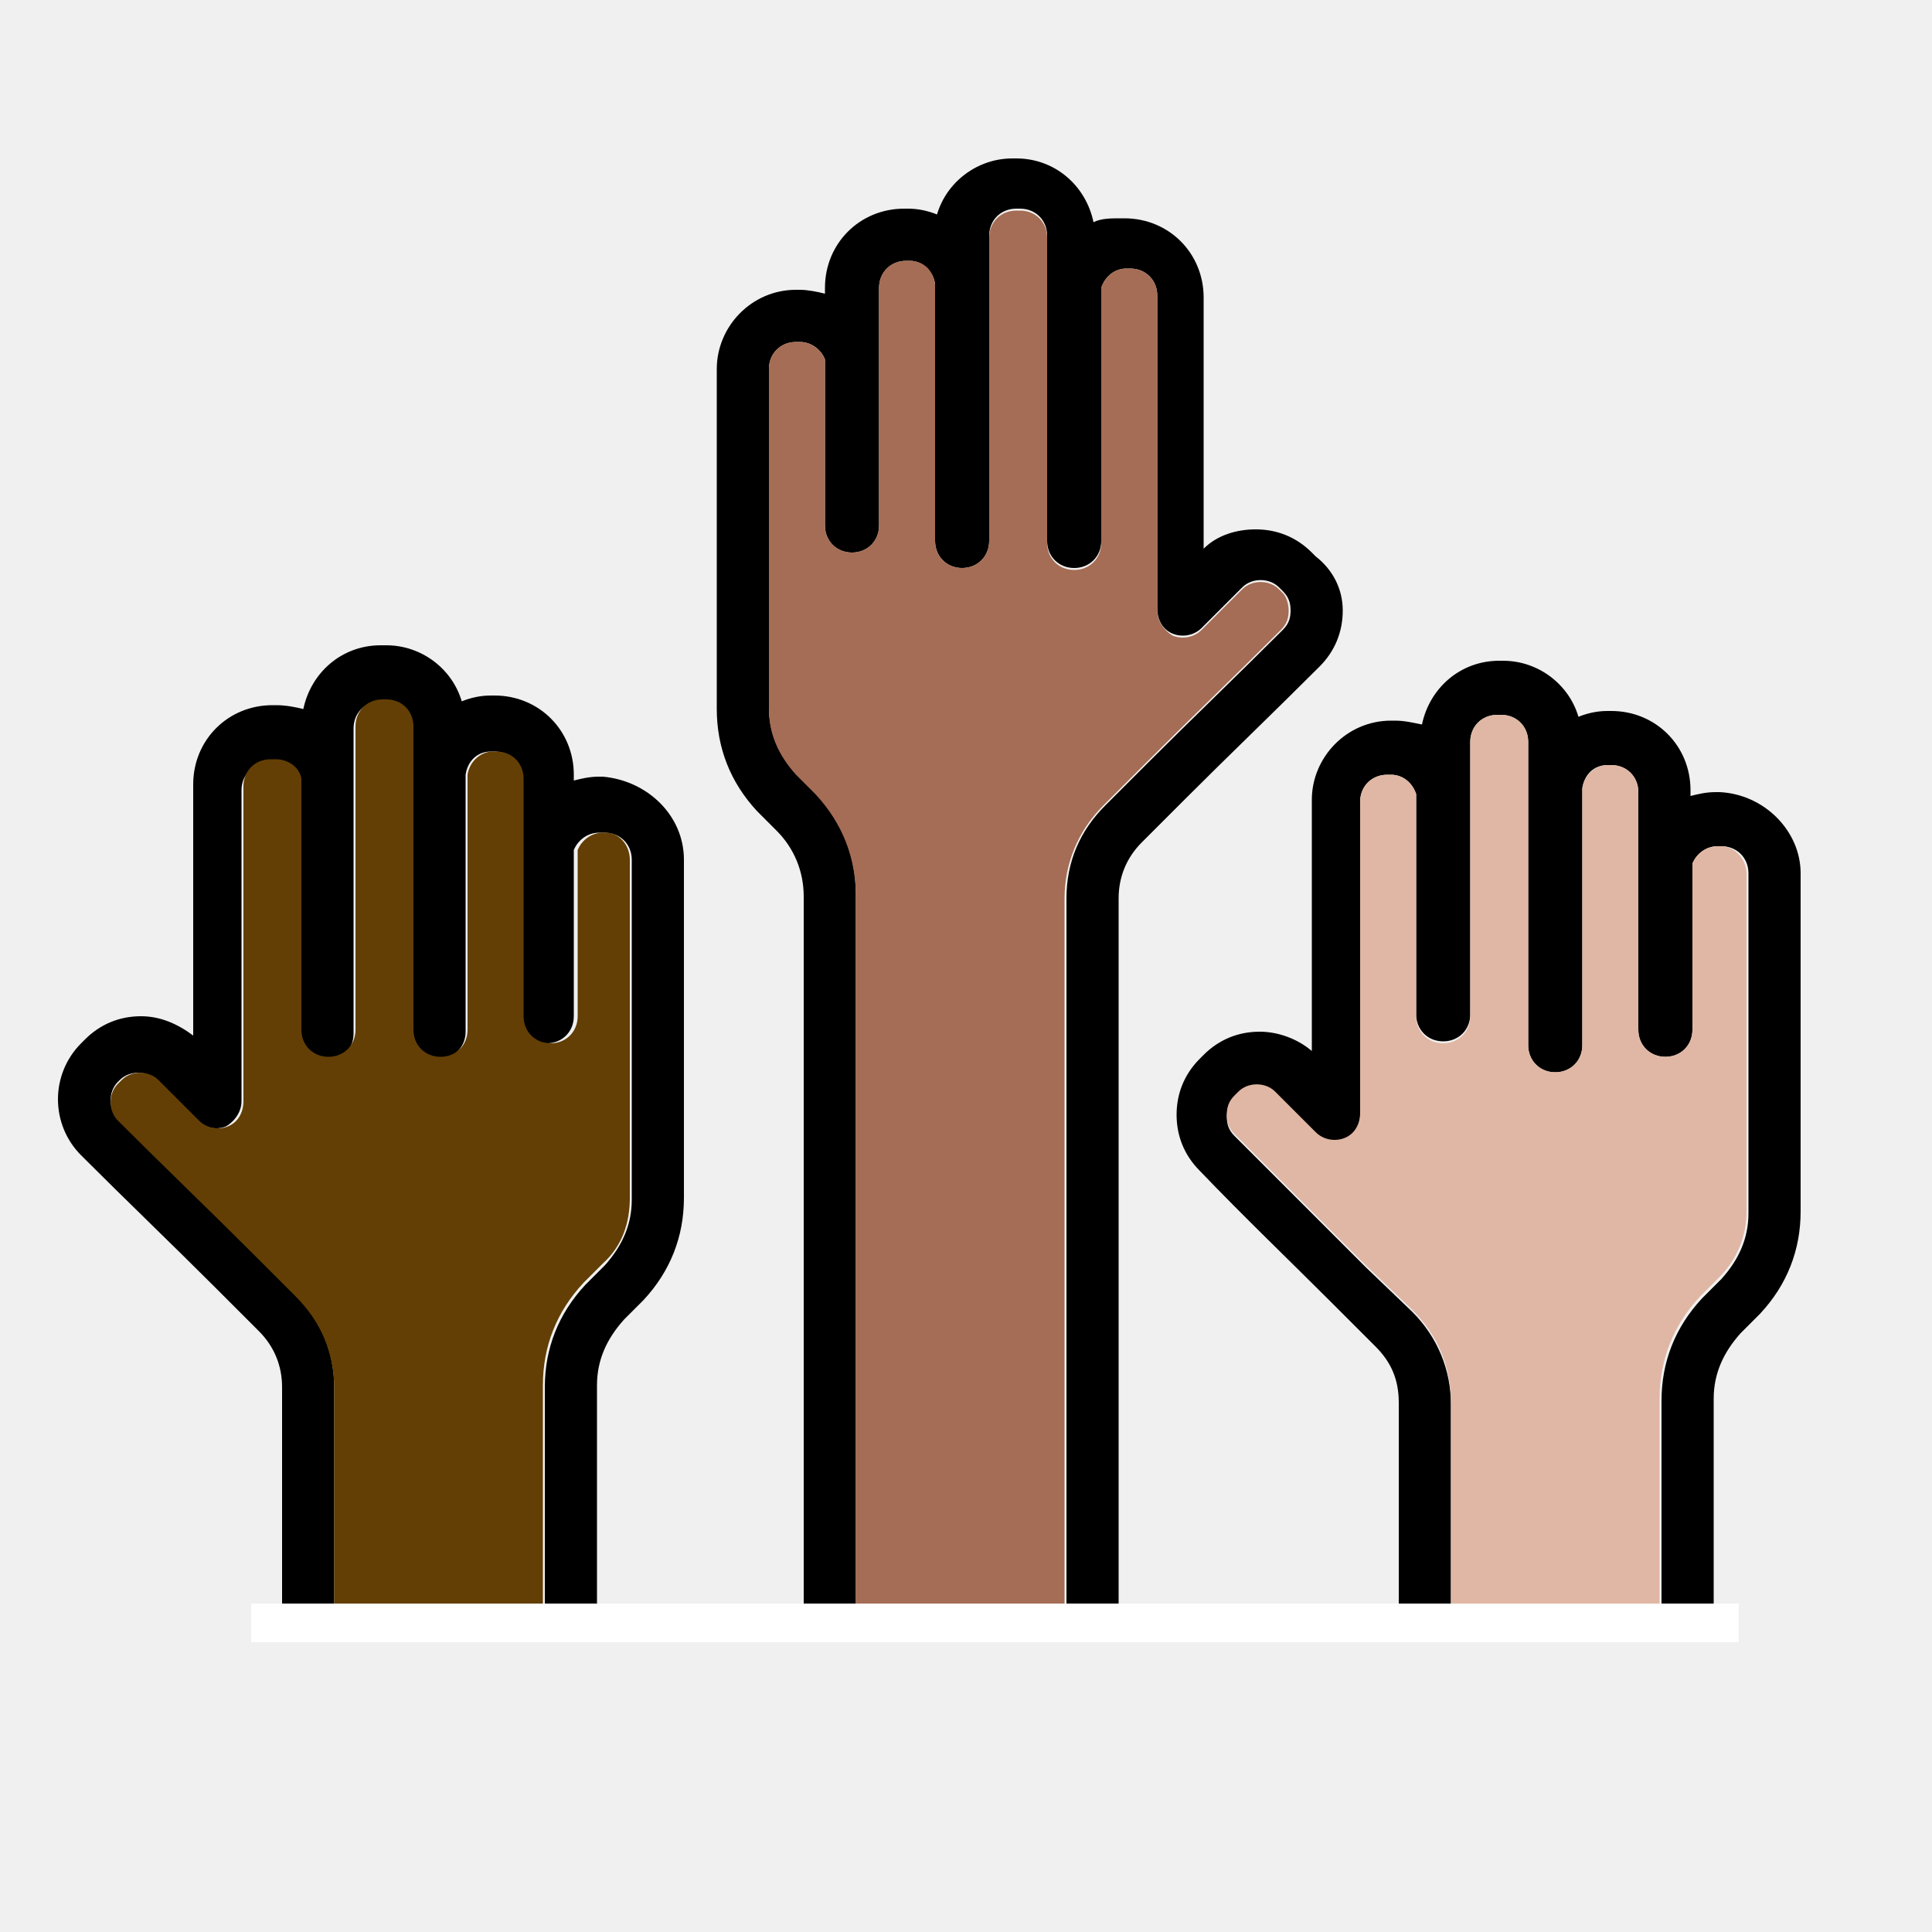
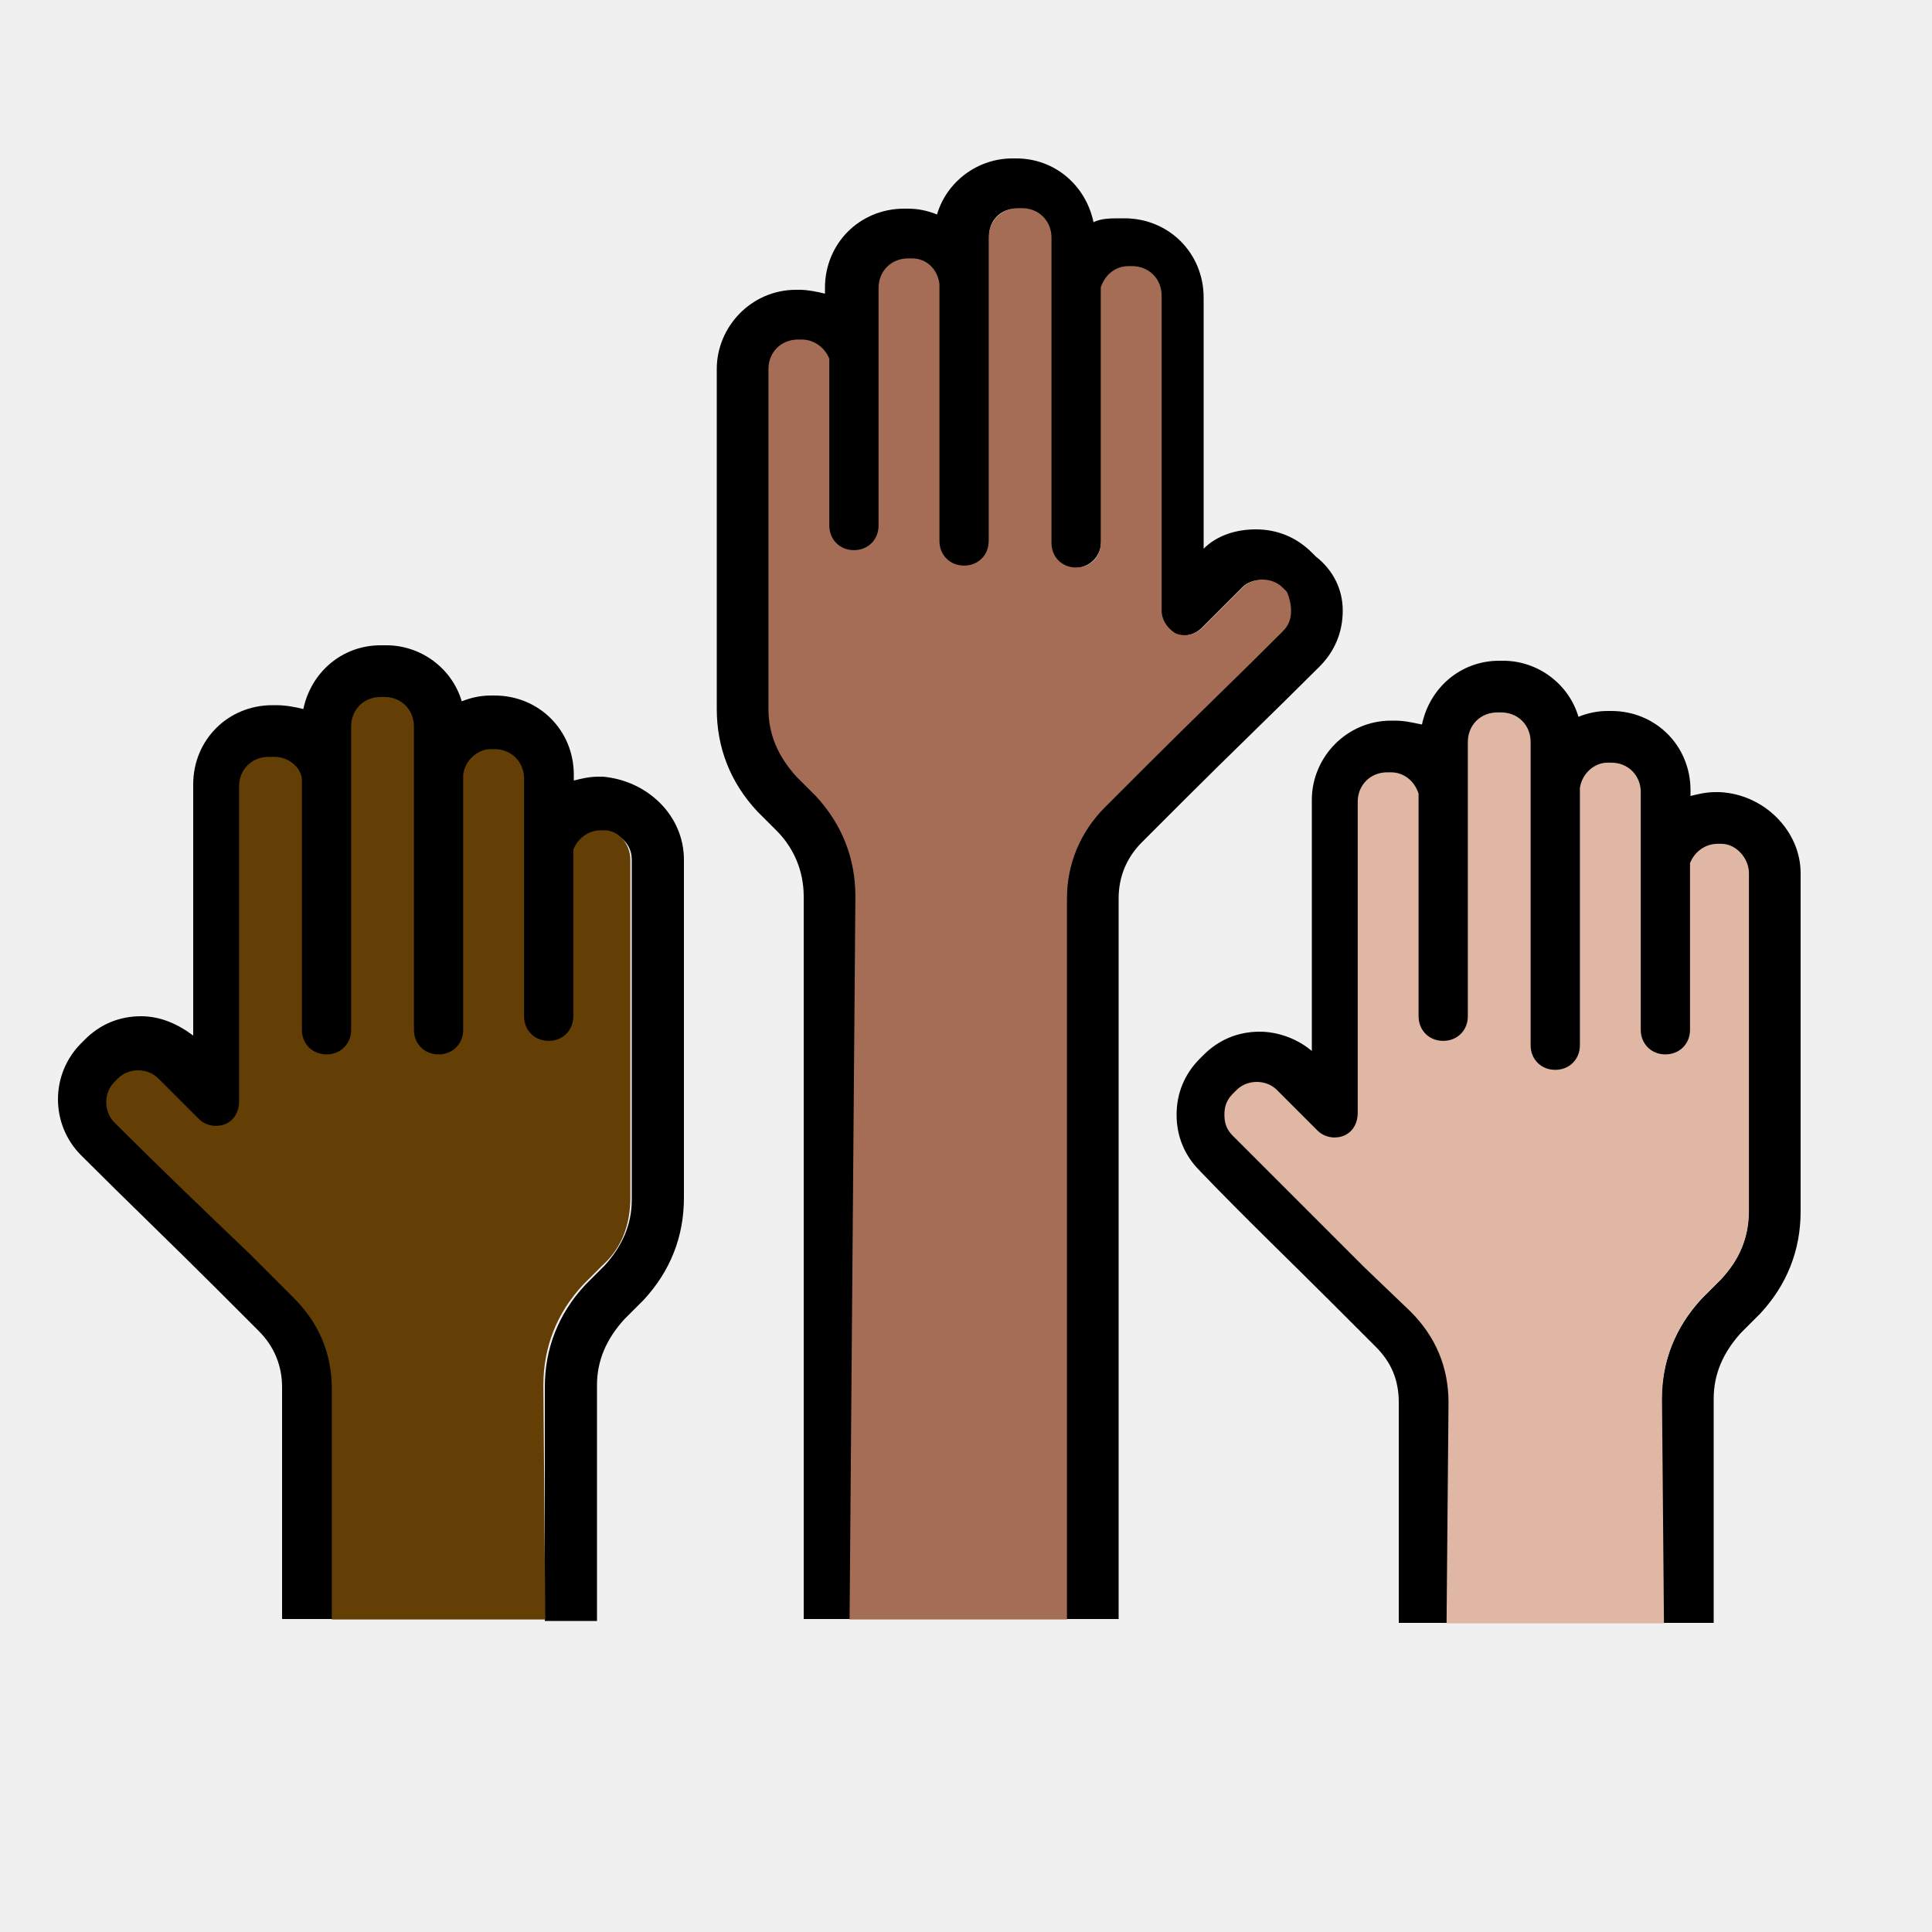
<svg xmlns="http://www.w3.org/2000/svg" version="1.1" id="Layer_1" x="0px" y="0px" viewBox="0 0 100 100" style="enable-background:new 0 0 100 100;" xml:space="preserve">
  <style type="text/css">
- 	.st0{fill:#633F05;}
- 	.st1{fill:#A56D55;}
- 	.st2{fill:#E0B7A4;}
- 	.st3{fill:#FFFFFF;}
+ 	.st0{fill:#633F05;stroke:#633F05;stroke-width:0.25;stroke-miterlimit:10;}
+ 	.st1{fill:#A56D55;stroke:#A56D55;stroke-width:0.25;stroke-miterlimit:10;}
+ 	.st2{fill:#E0B7A4;stroke:#E0B7A4;stroke-width:0.25;stroke-miterlimit:10;}
</style>
  <g>
-     <path d="M69.5,31.6c0,1.1-0.4,2.1-1.2,2.9c-2.4,2.4-4.7,4.6-6.9,6.8l-2.3,2.3c-0.8,0.8-1.2,1.8-1.2,2.9v37.3h-2.7V46.5   c0-1.9,0.7-3.5,2-4.8l2.3-2.3c2.2-2.2,4.5-4.4,6.9-6.8c0.3-0.3,0.4-0.6,0.4-1c0-0.4-0.1-0.7-0.4-1l-0.2-0.2c-0.5-0.5-1.4-0.5-1.9,0   l-2.1,2.1c-0.4,0.4-1,0.5-1.5,0.3c-0.5-0.2-0.8-0.7-0.8-1.3V15.3c0-0.8-0.6-1.4-1.4-1.4h-0.2c-0.6,0-1.1,0.4-1.3,1v13.1   c0,0.8-0.6,1.4-1.4,1.4c-0.8,0-1.4-0.6-1.4-1.4V14.8c0,0,0,0,0-0.1v-2.5c0-0.8-0.6-1.4-1.4-1.4h-0.2c-0.8,0-1.4,0.6-1.4,1.4V28   c0,0.8-0.6,1.4-1.4,1.4c-0.8,0-1.4-0.6-1.4-1.4V14.7c-0.1-0.7-0.7-1.2-1.3-1.2h-0.2c-0.8,0-1.4,0.6-1.4,1.4v12.3   c0,0.8-0.6,1.4-1.4,1.4c-0.8,0-1.4-0.6-1.4-1.4v-8.6c-0.2-0.5-0.7-0.9-1.3-0.9h-0.2c-0.8,0-1.4,0.6-1.4,1.4v17.5   c0,1.3,0.5,2.5,1.4,3.4l1,1c1.4,1.5,2.1,3.3,2.1,5.3v37.5h-2.7V46.4c0-1.3-0.5-2.5-1.4-3.4l-1-1c-1.4-1.5-2.1-3.3-2.1-5.3V19.1   c0-2.2,1.8-4.1,4.1-4.1h0.2c0.4,0,0.9,0.1,1.3,0.2v-0.3c0-2.3,1.8-4.1,4.1-4.1h0.2c0.5,0,1,0.1,1.5,0.3c0.5-1.7,2.1-2.9,3.9-2.9   h0.2c2,0,3.6,1.4,4,3.3c0.4-0.2,0.9-0.2,1.4-0.2h0.2c2.3,0,4.1,1.8,4.1,4.1v13c0.7-0.7,1.7-1,2.7-1c1.1,0,2.1,0.4,2.9,1.2l0.2,0.2   C69,29.5,69.5,30.5,69.5,31.6z" />
-     <path d="M35.4,44.5V62c0,2-0.7,3.8-2.1,5.3l-1,1c-0.9,1-1.4,2.1-1.4,3.4v12.2h-2.7V71.8c0-2,0.7-3.8,2.1-5.3l1-1   c0.9-1,1.4-2.1,1.4-3.4V44.5c0-0.8-0.6-1.4-1.4-1.4H31c-0.6,0-1.1,0.4-1.3,0.9v8.6c0,0.8-0.6,1.4-1.4,1.4S27,53.4,27,52.6V40.3   c0-0.8-0.6-1.4-1.4-1.4h-0.2c-0.7,0-1.2,0.5-1.3,1.2v13.3c0,0.8-0.6,1.4-1.4,1.4c-0.8,0-1.4-0.6-1.4-1.4V37.7   c0-0.8-0.6-1.4-1.4-1.4h-0.2c-0.8,0-1.4,0.6-1.4,1.4v1.8c0,0.1,0,0.1,0,0.2v13.8c0,0.8-0.6,1.4-1.4,1.4c-0.8,0-1.4-0.6-1.4-1.4v-13   c-0.2-0.6-0.7-1-1.3-1h-0.3c-0.8,0-1.4,0.6-1.4,1.4V57c0,0.5-0.3,1-0.8,1.3c-0.5,0.2-1.1,0.1-1.5-0.3l-2.1-2.1   c-0.5-0.5-1.4-0.5-1.9,0L6.1,56c-0.5,0.5-0.5,1.4,0,1.9c2.4,2.4,4.7,4.6,6.9,6.8l2.3,2.3c1.3,1.3,2,3,2,4.8v12h-2.7v-12   c0-1.1-0.4-2.1-1.2-2.9l-2.3-2.3c-2.2-2.2-4.5-4.4-6.9-6.8c-1.6-1.6-1.6-4.2,0-5.8l0.2-0.2c0.8-0.8,1.8-1.2,2.9-1.2   c1,0,1.9,0.4,2.7,1v-13c0-2.3,1.8-4.1,4.1-4.1h0.2c0.5,0,1,0.1,1.4,0.2c0.4-1.9,2-3.3,4-3.3H20c1.8,0,3.4,1.2,3.9,2.9   c0.5-0.2,1-0.3,1.5-0.3h0.2c2.3,0,4.1,1.8,4.1,4.1v0.3c0.4-0.1,0.8-0.2,1.3-0.2h0.2C33.5,40.4,35.4,42.2,35.4,44.5z" />
-     <path d="M93.2,45.2v17.5c0,2-0.7,3.8-2.1,5.3l-1,1c-0.9,1-1.4,2.1-1.4,3.4V84H86V72.5c0-2,0.7-3.8,2.1-5.3l1-1   c0.9-1,1.4-2.1,1.4-3.4V45.2c0-0.8-0.6-1.4-1.4-1.4h-0.2c-0.6,0-1.1,0.4-1.3,0.9v8.6c0,0.8-0.6,1.4-1.4,1.4s-1.4-0.6-1.4-1.4V41   c0-0.8-0.6-1.4-1.4-1.4h-0.2c-0.7,0-1.2,0.5-1.3,1.2v13.3c0,0.8-0.6,1.4-1.4,1.4c-0.8,0-1.4-0.6-1.4-1.4V38.4   c0-0.8-0.6-1.4-1.4-1.4h-0.2c-0.8,0-1.4,0.6-1.4,1.4v2.5c0,0,0,0,0,0v11.6c0,0.8-0.6,1.4-1.4,1.4c-0.8,0-1.4-0.6-1.4-1.4V41.1   c-0.2-0.6-0.7-1-1.3-1h-0.2c-0.8,0-1.4,0.6-1.4,1.4v16.3c0,0.5-0.3,1-0.8,1.3c-0.5,0.2-1.1,0.1-1.5-0.3L66,56.6   c-0.5-0.5-1.4-0.5-1.9,0l-0.2,0.2c-0.3,0.3-0.4,0.6-0.4,1c0,0.4,0.1,0.7,0.4,1c2.4,2.4,4.6,4.6,6.8,6.8l2.4,2.3c1.3,1.3,2,3,2,4.8   V84h-2.7V72.6c0-1.2-0.4-2.1-1.2-2.9l-2.3-2.3c-2.2-2.2-4.5-4.4-6.8-6.8c-0.8-0.8-1.2-1.8-1.2-2.9c0-1.1,0.4-2.1,1.2-2.9l0.2-0.2   c0.8-0.8,1.8-1.2,2.9-1.2c1,0,2,0.4,2.7,1v-13c0-2.2,1.8-4.1,4.1-4.1h0.2c0.5,0,0.9,0.1,1.4,0.2c0.4-1.9,2-3.3,4-3.3h0.2   c1.8,0,3.4,1.2,3.9,2.9c0.5-0.2,1-0.3,1.5-0.3h0.2c2.3,0,4.1,1.8,4.1,4.1v0.3c0.4-0.1,0.8-0.2,1.3-0.2h0.2   C91.3,41.1,93.2,43,93.2,45.2z" />
+     <path d="M69.5,31.6c0,1.1-0.4,2.1-1.2,2.9c-2.4,2.4-4.7,4.6-6.9,6.8l-2.3,2.3c-0.8,0.8-1.2,1.8-1.2,2.9v37.3h-2.7V46.5   c0-1.9,0.7-3.5,2-4.8l2.3-2.3c2.2-2.2,4.5-4.4,6.9-6.8c0.3-0.3,0.4-0.6,0.4-1c0-0.4-0.1-0.7-0.4-1l-0.2-0.2c-0.5-0.5-1.4-0.5-1.9,0   l-2.1,2.1c-0.4,0.4-1,0.5-1.5,0.3s-0.8-0.7-0.8-1.3V15.3c0-0.8-0.6-1.4-1.4-1.4h-0.2c-0.6,0-1.1,0.4-1.3,1V28   c0,0.8-0.6,1.4-1.4,1.4c-0.8,0-1.4-0.6-1.4-1.4V14.8c0,0,0,0,0-0.1v-2.5c0-0.8-0.6-1.4-1.4-1.4h-0.2c-0.8,0-1.4,0.6-1.4,1.4V28   c0,0.8-0.6,1.4-1.4,1.4c-0.8,0-1.4-0.6-1.4-1.4V14.7c-0.1-0.7-0.7-1.2-1.3-1.2h-0.2c-0.8,0-1.4,0.6-1.4,1.4v12.3   c0,0.8-0.6,1.4-1.4,1.4c-0.8,0-1.4-0.6-1.4-1.4v-8.6c-0.2-0.5-0.7-0.9-1.3-0.9h-0.2c-0.8,0-1.4,0.6-1.4,1.4v17.5   c0,1.3,0.5,2.5,1.4,3.4l1,1c1.4,1.5,2.1,3.3,2.1,5.3v37.5h-2.7V46.4c0-1.3-0.5-2.5-1.4-3.4l-1-1c-1.4-1.5-2.1-3.3-2.1-5.3V19.1   c0-2.2,1.8-4.1,4.1-4.1h0.2c0.4,0,0.9,0.1,1.3,0.2v-0.3c0-2.3,1.8-4.1,4.1-4.1H47c0.5,0,1,0.1,1.5,0.3c0.5-1.7,2.1-2.9,3.9-2.9h0.2   c2,0,3.6,1.4,4,3.3c0.4-0.2,0.9-0.2,1.4-0.2h0.2c2.3,0,4.1,1.8,4.1,4.1v13c0.7-0.7,1.7-1,2.7-1c1.1,0,2.1,0.4,2.9,1.2l0.2,0.2   C69,29.5,69.5,30.5,69.5,31.6z" />
+     <path d="M35.4,44.5V62c0,2-0.7,3.8-2.1,5.3l-1,1c-0.9,1-1.4,2.1-1.4,3.4v12.2h-2.7V71.8c0-2,0.7-3.8,2.1-5.3l1-1   c0.9-1,1.4-2.1,1.4-3.4V44.5c0-0.8-0.6-1.4-1.4-1.4H31c-0.6,0-1.1,0.4-1.3,0.9v8.6c0,0.8-0.6,1.4-1.4,1.4S27,53.4,27,52.6V40.3   c0-0.8-0.6-1.4-1.4-1.4h-0.2c-0.7,0-1.2,0.5-1.3,1.2v13.3c0,0.8-0.6,1.4-1.4,1.4s-1.4-0.6-1.4-1.4V37.7c0-0.8-0.6-1.4-1.4-1.4h-0.2   c-0.8,0-1.4,0.6-1.4,1.4v1.8c0,0.1,0,0.1,0,0.2v13.8c0,0.8-0.6,1.4-1.4,1.4s-1.4-0.6-1.4-1.4v-13c-0.2-0.6-0.7-1-1.3-1h-0.3   c-0.8,0-1.4,0.6-1.4,1.4V57c0,0.5-0.3,1-0.8,1.3c-0.5,0.2-1.1,0.1-1.5-0.3l-2.1-2.1c-0.5-0.5-1.4-0.5-1.9,0L6.1,56   c-0.5,0.5-0.5,1.4,0,1.9c2.4,2.4,4.7,4.6,6.9,6.8l2.3,2.3c1.3,1.3,2,3,2,4.8v12h-2.7v-12c0-1.1-0.4-2.1-1.2-2.9l-2.3-2.3   c-2.2-2.2-4.5-4.4-6.9-6.8c-1.6-1.6-1.6-4.2,0-5.8l0.2-0.2c0.8-0.8,1.8-1.2,2.9-1.2c1,0,1.9,0.4,2.7,1v-13c0-2.3,1.8-4.1,4.1-4.1   h0.2c0.5,0,1,0.1,1.4,0.2c0.4-1.9,2-3.3,4-3.3H20c1.8,0,3.4,1.2,3.9,2.9c0.5-0.2,1-0.3,1.5-0.3h0.2c2.3,0,4.1,1.8,4.1,4.1v0.3   c0.4-0.1,0.8-0.2,1.3-0.2h0.2C33.5,40.4,35.4,42.2,35.4,44.5z" />
+     <path d="M93.2,45.2v17.5c0,2-0.7,3.8-2.1,5.3l-1,1c-0.9,1-1.4,2.1-1.4,3.4V84H86V72.5c0-2,0.7-3.8,2.1-5.3l1-1   c0.9-1,1.4-2.1,1.4-3.4V45.2c0-0.8-0.6-1.4-1.4-1.4h-0.2c-0.6,0-1.1,0.4-1.3,0.9v8.6c0,0.8-0.6,1.4-1.4,1.4s-1.4-0.6-1.4-1.4V41   c0-0.8-0.6-1.4-1.4-1.4h-0.2c-0.7,0-1.2,0.5-1.3,1.2v13.3c0,0.8-0.6,1.4-1.4,1.4s-1.4-0.6-1.4-1.4V38.4c0-0.8-0.6-1.4-1.4-1.4h-0.2   c-0.8,0-1.4,0.6-1.4,1.4v2.5l0,0v11.6c0,0.8-0.6,1.4-1.4,1.4s-1.4-0.6-1.4-1.4V41.1c-0.2-0.6-0.7-1-1.3-1h-0.2   c-0.8,0-1.4,0.6-1.4,1.4v16.3c0,0.5-0.3,1-0.8,1.3c-0.5,0.2-1.1,0.1-1.5-0.3L66,56.6c-0.5-0.5-1.4-0.5-1.9,0l-0.2,0.2   c-0.3,0.3-0.4,0.6-0.4,1s0.1,0.7,0.4,1c2.4,2.4,4.6,4.6,6.8,6.8l2.4,2.3c1.3,1.3,2,3,2,4.8V84h-2.7V72.6c0-1.2-0.4-2.1-1.2-2.9   l-2.3-2.3c-2.2-2.2-4.5-4.4-6.8-6.8c-0.8-0.8-1.2-1.8-1.2-2.9c0-1.1,0.4-2.1,1.2-2.9l0.2-0.2c0.8-0.8,1.8-1.2,2.9-1.2   c1,0,2,0.4,2.7,1v-13c0-2.2,1.8-4.1,4.1-4.1h0.2c0.5,0,0.9,0.1,1.4,0.2c0.4-1.9,2-3.3,4-3.3h0.2c1.8,0,3.4,1.2,3.9,2.9   c0.5-0.2,1-0.3,1.5-0.3h0.2c2.3,0,4.1,1.8,4.1,4.1v0.3c0.4-0.1,0.8-0.2,1.3-0.2H89C91.3,41.1,93.2,43,93.2,45.2z" />
  </g>
-   <path class="st0" d="M32.6,44.5V62c0,1.3-0.4,2.5-1.4,3.4l-1,1c-1.4,1.5-2.1,3.3-2.1,5.3V83H17.3V71.9c0-1.9-0.7-3.5-2-4.8L13,64.8  c-2.2-2.2-4.5-4.4-6.9-6.8c-0.5-0.5-0.5-1.4,0-1.9l0.2-0.2c0.5-0.5,1.4-0.5,1.9,0l2.1,2.1c0.4,0.4,1,0.5,1.5,0.3  c0.5-0.2,0.8-0.7,0.8-1.3V40.7c0-0.8,0.6-1.4,1.4-1.4h0.3c0.6,0,1.2,0.4,1.3,1v13c0,0.8,0.6,1.4,1.4,1.4c0.8,0,1.4-0.6,1.4-1.4V39.6  c0,0,0-0.1,0-0.2v-1.8c0-0.8,0.6-1.4,1.4-1.4H20c0.8,0,1.4,0.6,1.4,1.4v15.7c0,0.8,0.6,1.4,1.4,1.4c0.8,0,1.4-0.6,1.4-1.4V40.1  c0.1-0.7,0.7-1.2,1.3-1.2h0.2c0.8,0,1.4,0.6,1.4,1.4v12.3c0,0.8,0.6,1.4,1.4,1.4s1.4-0.6,1.4-1.4V44c0.2-0.5,0.7-0.9,1.3-0.9h0.2  C32,43.1,32.6,43.7,32.6,44.5z" />
-   <path class="st1" d="M66.7,31.6c0,0.4-0.1,0.7-0.4,1c-2.4,2.4-4.7,4.6-6.9,6.8l-2.3,2.3c-1.3,1.3-2,3-2,4.8V83H44.3V46.4  c0-2-0.7-3.8-2.1-5.3l-1-1c-0.9-1-1.4-2.1-1.4-3.4V19.1c0-0.8,0.6-1.4,1.4-1.4h0.2c0.6,0,1.1,0.4,1.3,0.9v8.6c0,0.8,0.6,1.4,1.4,1.4  c0.8,0,1.4-0.6,1.4-1.4V14.9c0-0.8,0.6-1.4,1.4-1.4h0.2c0.7,0,1.2,0.5,1.3,1.2V28c0,0.8,0.6,1.4,1.4,1.4c0.8,0,1.4-0.6,1.4-1.4V12.3  c0-0.8,0.6-1.4,1.4-1.4h0.2c0.8,0,1.4,0.6,1.4,1.4v2.5c0,0,0,0.1,0,0.1v13.2c0,0.8,0.6,1.4,1.4,1.4c0.8,0,1.4-0.6,1.4-1.4V14.9  c0.2-0.6,0.7-1,1.3-1h0.2c0.8,0,1.4,0.6,1.4,1.4v16.3c0,0.5,0.3,1,0.8,1.3c0.5,0.2,1.1,0.1,1.5-0.3l2.1-2.1c0.5-0.5,1.4-0.5,1.9,0  l0.2,0.2C66.6,30.9,66.7,31.3,66.7,31.6z" />
-   <path class="st2" d="M90.4,45.2v17.5c0,1.3-0.5,2.5-1.4,3.4l-1,1c-1.4,1.5-2.1,3.3-2.1,5.3V83H75.1V72.6c0-1.9-0.7-3.5-2-4.8  l-2.4-2.3c-2.2-2.2-4.4-4.4-6.8-6.8c-0.3-0.3-0.4-0.6-0.4-1c0-0.4,0.1-0.7,0.4-1l0.2-0.2c0.5-0.5,1.4-0.5,1.9,0l2.1,2.1  c0.4,0.4,1,0.5,1.5,0.3c0.5-0.2,0.8-0.7,0.8-1.3V41.5c0-0.8,0.6-1.4,1.4-1.4h0.2c0.6,0,1.1,0.4,1.3,1v11.5c0,0.8,0.6,1.4,1.4,1.4  c0.8,0,1.4-0.6,1.4-1.4V40.9c0,0,0,0,0,0v-2.5c0-0.8,0.6-1.4,1.4-1.4h0.2c0.8,0,1.4,0.6,1.4,1.4v15.7c0,0.8,0.6,1.4,1.4,1.4  c0.8,0,1.4-0.6,1.4-1.4V40.8c0.1-0.7,0.7-1.2,1.3-1.2h0.2c0.8,0,1.4,0.6,1.4,1.4v12.3c0,0.8,0.6,1.4,1.4,1.4s1.4-0.6,1.4-1.4v-8.6  c0.2-0.5,0.7-0.9,1.3-0.9h0.2C89.8,43.8,90.4,44.5,90.4,45.2z" />
-   <rect x="13" y="83" class="st3" width="77" height="2" />
+   <path class="st0" d="M32.5,44.5V62c0,1.3-0.4,2.5-1.4,3.4l-1,1c-1.4,1.5-2.1,3.3-2.1,5.3l0.1,12l-10.8,0l0-11.8c0-1.9-0.7-3.5-2-4.8  l-2.3-2.3C10.7,62.6,8.4,60.4,6,58c-0.5-0.5-0.5-1.4,0-1.9l0.2-0.2c0.5-0.5,1.4-0.5,1.9,0l2.1,2.1c0.4,0.4,1,0.5,1.5,0.3  c0.5-0.2,0.8-0.7,0.8-1.3V40.7c0-0.8,0.6-1.4,1.4-1.4h0.3c0.6,0,1.2,0.4,1.3,1v13c0,0.8,0.6,1.4,1.4,1.4c0.8,0,1.4-0.6,1.4-1.4V39.6  c0,0,0-0.1,0-0.2v-1.8c0-0.8,0.6-1.4,1.4-1.4h0.2c0.8,0,1.4,0.6,1.4,1.4v15.7c0,0.8,0.6,1.4,1.4,1.4c0.8,0,1.4-0.6,1.4-1.4V40.1  c0.1-0.7,0.7-1.2,1.3-1.2h0.2c0.8,0,1.4,0.6,1.4,1.4v12.3c0,0.8,0.6,1.4,1.4,1.4c0.8,0,1.4-0.6,1.4-1.4V44c0.2-0.5,0.7-0.9,1.3-0.9  h0.2C31.9,43.1,32.5,43.7,32.5,44.5z" />
+   <path class="st1" d="M66.7,31.6c0,0.4-0.1,0.7-0.4,1c-2.4,2.4-4.7,4.6-6.9,6.8l-2.3,2.3c-1.3,1.3-2,3-2,4.8l0,37.2l-11,0l0.3-37.3  c0-2-0.7-3.8-2.1-5.3l-1-1c-0.9-1-1.4-2.1-1.4-3.4V19.1c0-0.8,0.6-1.4,1.4-1.4h0.2c0.6,0,1.1,0.4,1.3,0.9v8.6c0,0.8,0.6,1.4,1.4,1.4  c0.8,0,1.4-0.6,1.4-1.4V14.9c0-0.8,0.6-1.4,1.4-1.4h0.2c0.7,0,1.2,0.5,1.3,1.2V28c0,0.8,0.6,1.4,1.4,1.4c0.8,0,1.4-0.6,1.4-1.4V12.3  c0-0.8,0.6-1.4,1.4-1.4h0.2c0.8,0,1.4,0.6,1.4,1.4v2.5v0.1v13.2c0,0.8,0.6,1.4,1.4,1.4c0.8,0,1.4-0.6,1.4-1.4V14.9  c0.2-0.6,0.7-1,1.3-1h0.2c0.8,0,1.4,0.6,1.4,1.4v16.3c0,0.5,0.3,1,0.8,1.3c0.5,0.2,1.1,0.1,1.5-0.3l2.1-2.1c0.5-0.5,1.4-0.5,1.9,0  l0.2,0.2C66.6,30.9,66.7,31.3,66.7,31.6z" />
+   <path class="st2" d="M90.4,45.2v17.5c0,1.3-0.5,2.5-1.4,3.4l-1,1c-1.4,1.5-2.1,3.3-2.1,5.3L86,83.9l-11,0l0.1-11.3  c0-1.9-0.7-3.5-2-4.8l-2.4-2.3c-2.2-2.2-4.4-4.4-6.8-6.8c-0.3-0.3-0.4-0.6-0.4-1s0.1-0.7,0.4-1l0.2-0.2c0.5-0.5,1.4-0.5,1.9,0  l2.1,2.1c0.4,0.4,1,0.5,1.5,0.3s0.8-0.7,0.8-1.3V41.5c0-0.8,0.6-1.4,1.4-1.4H72c0.6,0,1.1,0.4,1.3,1v11.5c0,0.8,0.6,1.4,1.4,1.4  s1.4-0.6,1.4-1.4V40.9l0,0v-2.5c0-0.8,0.6-1.4,1.4-1.4h0.2c0.8,0,1.4,0.6,1.4,1.4v15.7c0,0.8,0.6,1.4,1.4,1.4s1.4-0.6,1.4-1.4V40.8  c0.1-0.7,0.7-1.2,1.3-1.2h0.2c0.8,0,1.4,0.6,1.4,1.4v12.3c0,0.8,0.6,1.4,1.4,1.4s1.4-0.6,1.4-1.4v-8.6c0.2-0.5,0.7-0.9,1.3-0.9h0.2  C89.8,43.8,90.4,44.5,90.4,45.2z" />
</svg>
